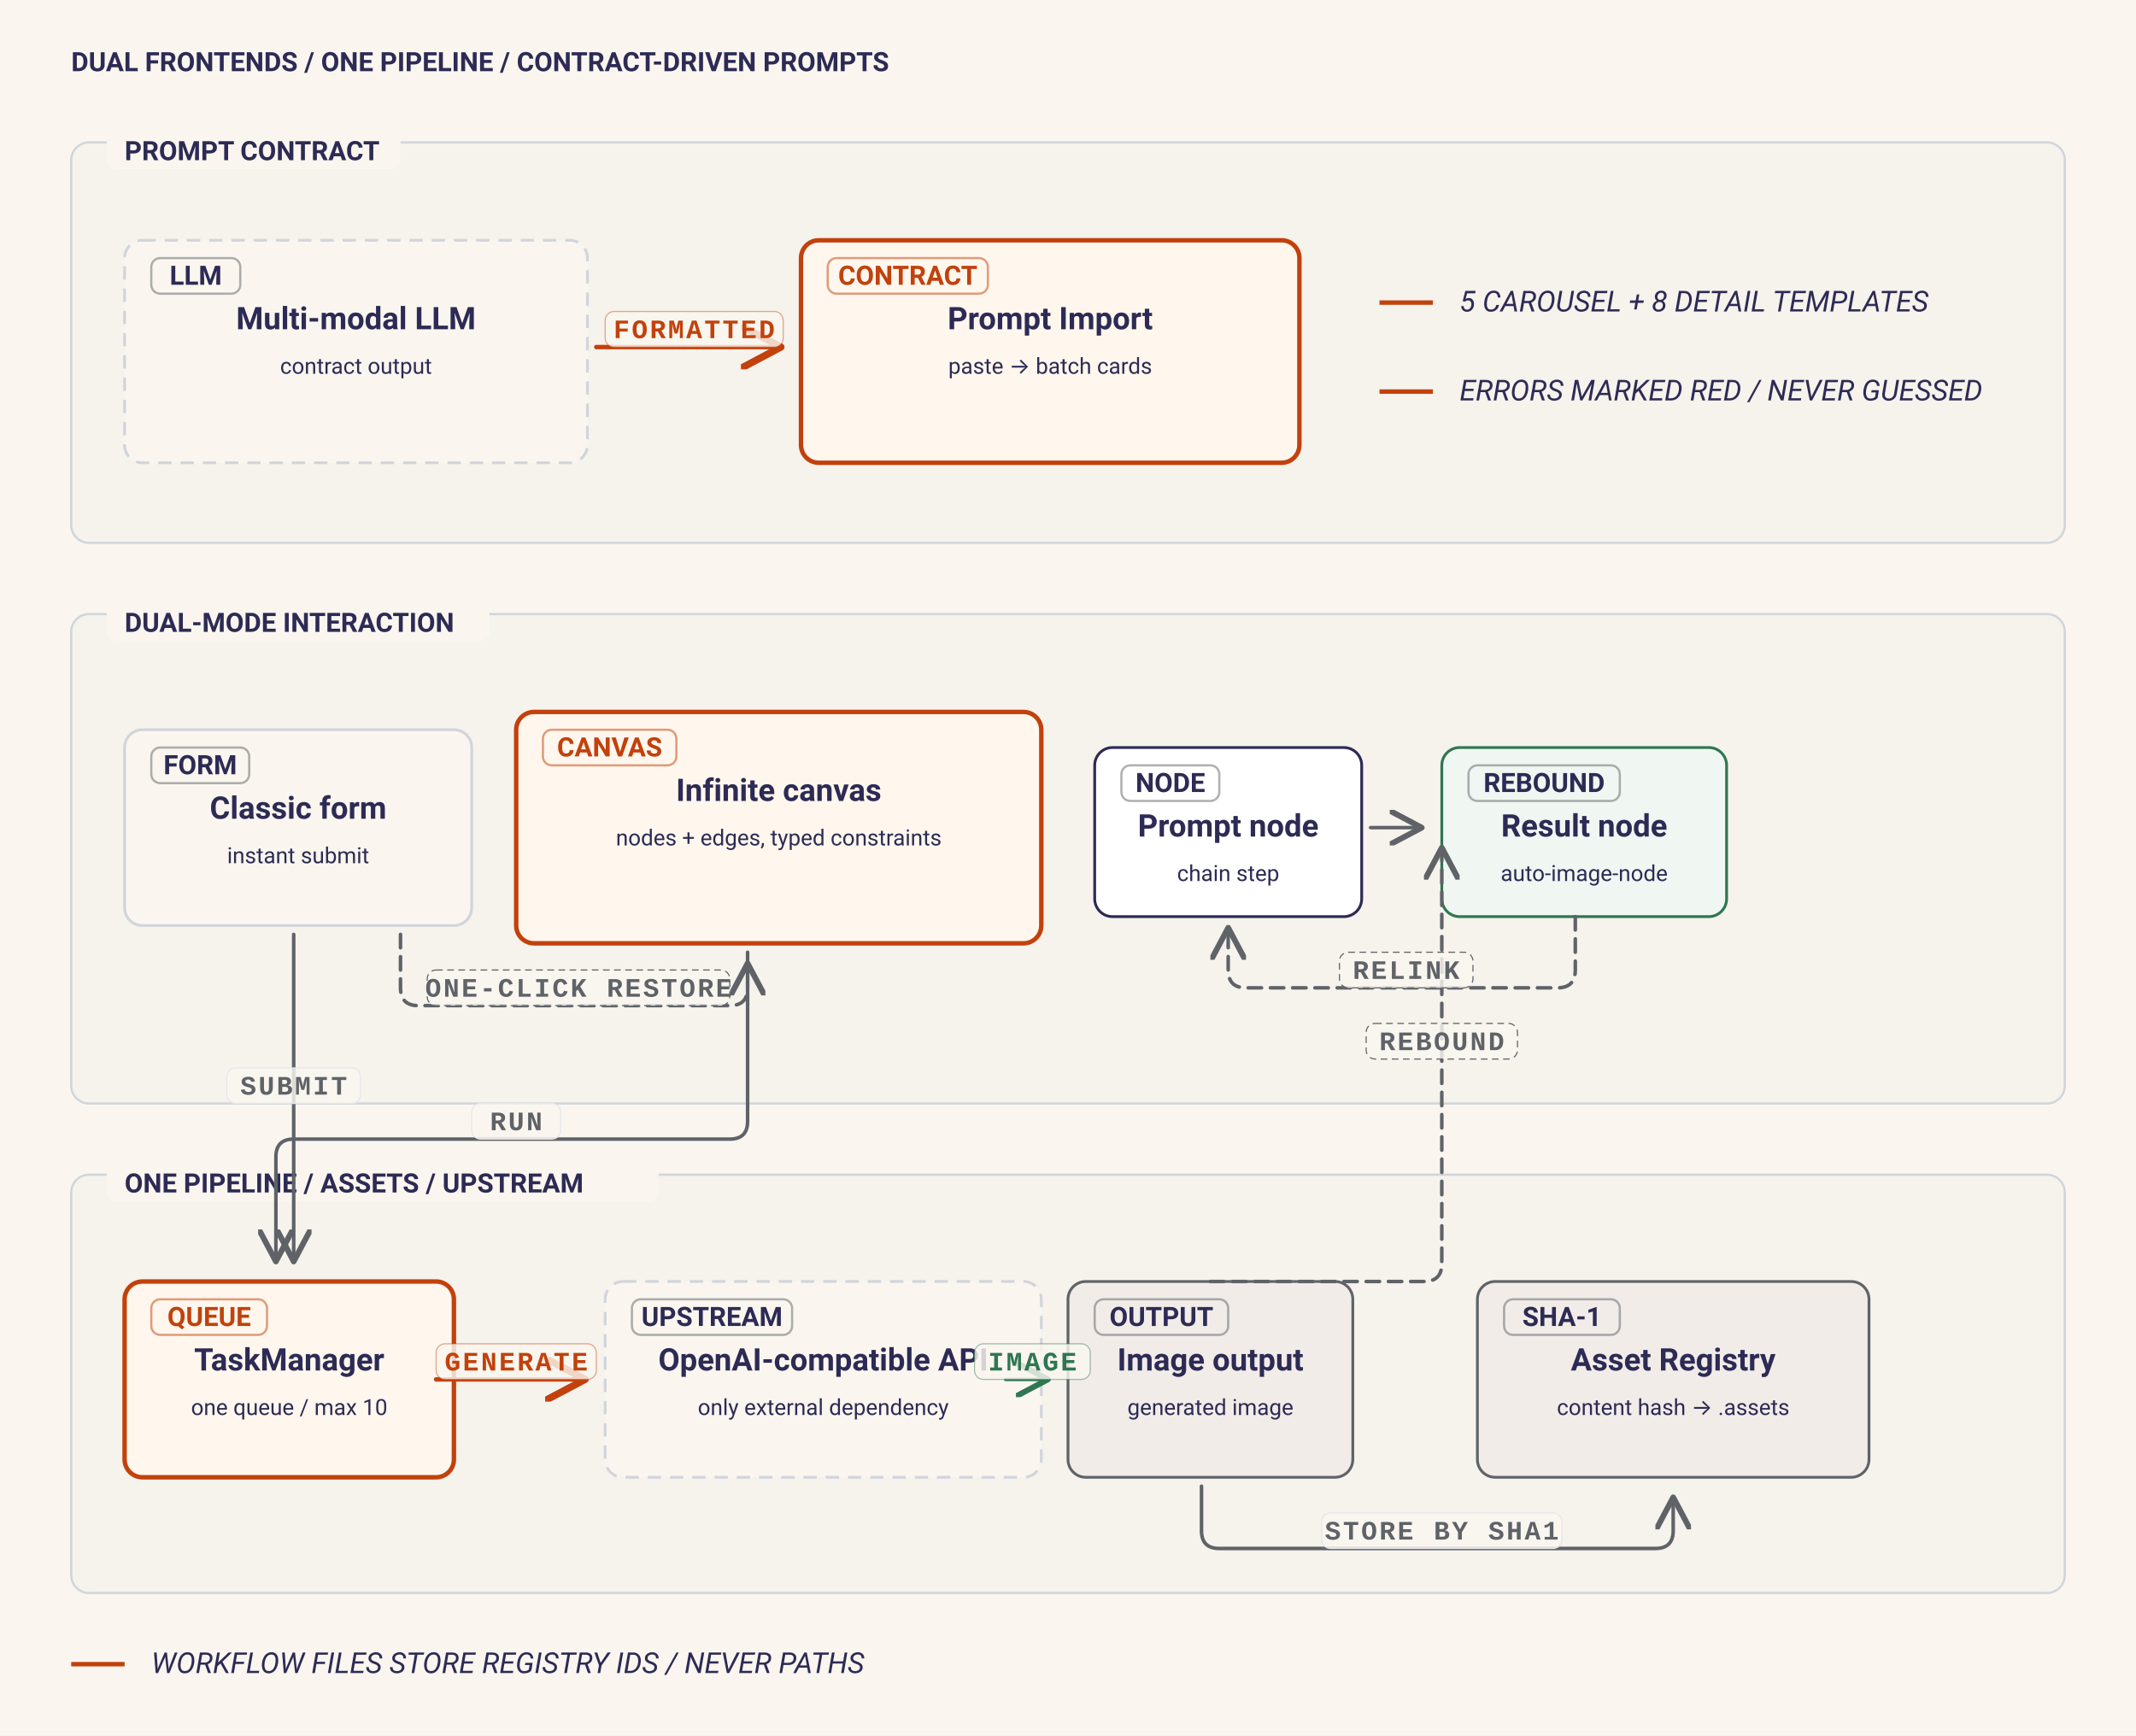
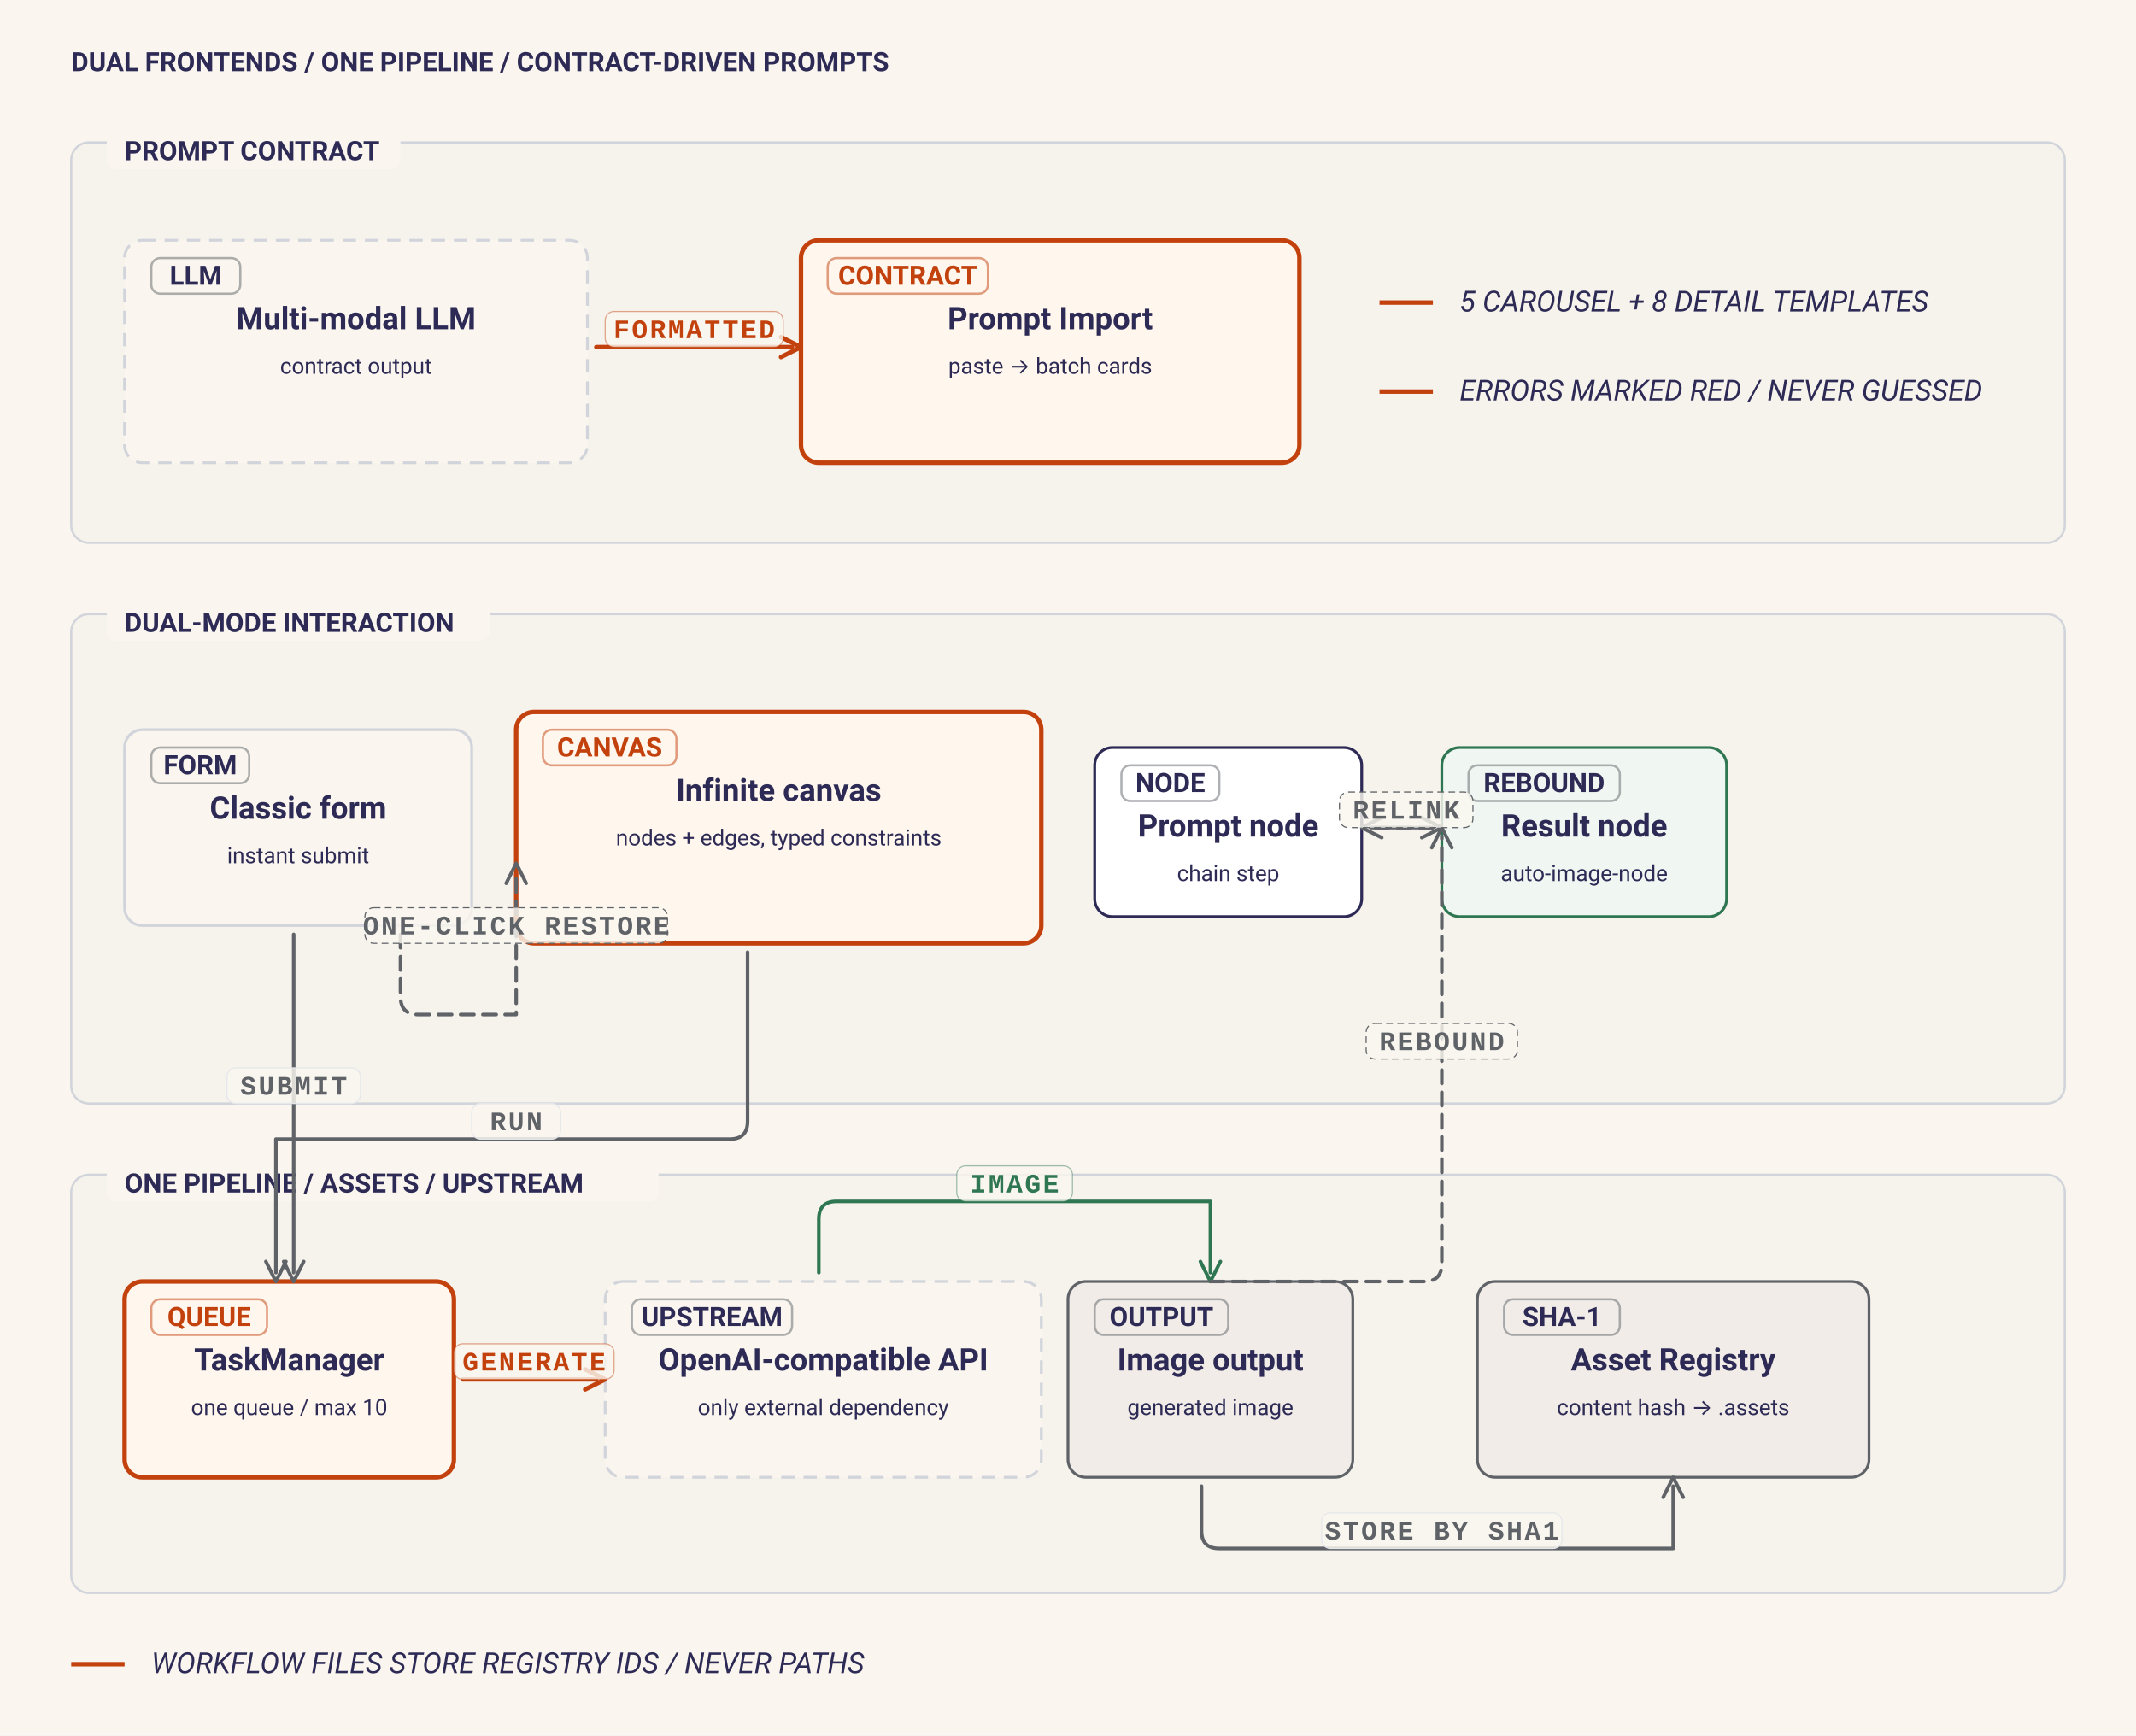
<svg xmlns="http://www.w3.org/2000/svg" class="editorial-diagram editorial-diagram-imagora diagram-typography-expanded" viewBox="0 0 960 780" width="100%" role="img" aria-labelledby="imagora-title imagora-desc" preserveAspectRatio="xMidYMid meet">
  <defs>
    <marker id="imagora-arrow-default" markerWidth="10" markerHeight="10" refX="9" refY="5" orient="auto-start-reverse">
      <path d="M0.5,0.5 L9,5 L0.5,9.5" fill="none" stroke="#5f6368" stroke-width="1.6" stroke-linecap="round" stroke-linejoin="round" />
    </marker>
    <marker id="imagora-arrow-accent" markerWidth="10" markerHeight="10" refX="9" refY="5" orient="auto-start-reverse">
      <path d="M0.5,0.5 L9,5 L0.5,9.5" fill="none" stroke="#c2410c" stroke-width="1.6" stroke-linecap="round" stroke-linejoin="round" />
    </marker>
    <marker id="imagora-arrow-success" markerWidth="10" markerHeight="10" refX="9" refY="5" orient="auto-start-reverse">
      <path d="M0.5,0.5 L9,5 L0.5,9.5" fill="none" stroke="#2f7652" stroke-width="1.6" stroke-linecap="round" stroke-linejoin="round" />
    </marker>
    <marker id="imagora-arrow-danger" markerWidth="10" markerHeight="10" refX="9" refY="5" orient="auto-start-reverse">
      <path d="M0.5,0.5 L9,5 L0.5,9.5" fill="none" stroke="#a34444" stroke-width="1.6" stroke-linecap="round" stroke-linejoin="round" />
    </marker>
  </defs>
  <style>
.editorial-diagram text{font-family:-apple-system,BlinkMacSystemFont,'Segoe UI',Roboto,'Noto Sans SC',sans-serif;fill:#2d2b55;letter-spacing:0}
.zone&gt;rect:first-child{fill:#2d2b55;fill-opacity:.018;stroke:#d1d5db;stroke-width:1}
.zone-label-mask{fill:#faf6ef}
.connector-label rect{fill:#faf6ef;fill-opacity:.82}
.zone-label,.node-tag,.connector-label text,.label-eyebrow{font-family:'SFMono-Regular',Consolas,'Liberation Mono','Noto Sans Mono CJK SC',monospace;font-size:11px;font-weight:600;letter-spacing:.08em;fill:#5f6368}
.lane rect{fill:#faf6ef;stroke:#e5e7eb;stroke-width:1}.lane-tinted rect{fill:#2d2b55;fill-opacity:.018}
.lane line{stroke:#d1d5db;stroke-width:1}.lane-label{font-family:'SFMono-Regular',Consolas,'Liberation Mono','Noto Sans Mono CJK SC',monospace;font-size:11px;font-weight:600;fill:#5f6368;letter-spacing:.06em}
.connector{fill:none;stroke:#5f6368;stroke-width:1.6;stroke-linejoin:round;stroke-linecap:round}
.connector-accent{stroke:#c2410c;stroke-width:2}
.connector-success{stroke:#2f7652}.connector-danger{stroke:#a34444}
.connector-dashed{stroke-dasharray:6 4}
.node-mask,.decision-mask{fill:#faf6ef;stroke:none}
.node-box{fill:#ffffff;stroke:#2d2b55;stroke-width:1.25}
.node-muted .node-box{fill:#faf6ef;stroke:#d1d5db}
.node-store .node-box{fill:#2d2b55;fill-opacity:.045;stroke:#5f6368}
.node-optional .node-box{fill:#faf6ef;stroke:#d1d5db;stroke-dasharray:6 4}
.node-focal .node-box{fill:#fff7ed;stroke:#c2410c;stroke-width:2}
.node-success .node-box{fill:#f0f7f2;stroke:#2f7652}
.node-danger .node-box{fill:#fdf2f2;stroke:#a34444}
.node-tag-box{fill:none;stroke:#5f6368;stroke-opacity:.5}
.node-focal .node-tag-box{stroke:#c2410c}.node-focal .node-tag{fill:#c2410c}
.node-title,.decision-title{font-size:13px;font-weight:650}
.node-subtitle,.decision-subtitle{font-family:'SFMono-Regular',Consolas,'Liberation Mono','Noto Sans Mono CJK SC',monospace;font-size:10px;fill:#5f6368}
.decision-box{fill:#ffffff;stroke:#2d2b55;stroke-width:1.25}
.decision-focal .decision-box{fill:#fff7ed;stroke:#c2410c;stroke-width:2}
.connector-label rect{stroke:#e5e7eb;stroke-width:.5}
.connector-label-accent rect{stroke:#c2410c;stroke-opacity:.45}.connector-label-accent text{fill:#c2410c}
.connector-label-success rect{stroke:#2f7652;stroke-opacity:.45}.connector-label-success text{fill:#2f7652}
.connector-label-danger rect{stroke:#a34444;stroke-opacity:.45}.connector-label-danger text{fill:#a34444}
.connector-label-dashed rect{stroke:#5f6368;stroke-dasharray:3 2}.connector-label-dashed text{fill:#5f6368}
.annotation line{stroke:#c2410c;stroke-width:2}.annotation text{font-size:12px;font-style:italic}
.label-metric{font-family:'SFMono-Regular',Consolas,'Liberation Mono','Noto Sans Mono CJK SC',monospace;font-size:12px;font-weight:600;fill:#c2410c}
.step-header rect{fill:#2d2b55;fill-opacity:.1}.step-header text{font-family:'SFMono-Regular',Consolas,'Liberation Mono','Noto Sans Mono CJK SC',monospace;font-size:11px;font-weight:600;fill:#5f6368}
.step-header .step-label{letter-spacing:.06em}.step-focal rect{fill:#f97316;fill-opacity:.16}.step-focal text{fill:#c2410c}
.diagram-typography-expanded .zone-label,.diagram-typography-expanded .node-tag,.diagram-typography-expanded .connector-label text,.diagram-typography-expanded .label-eyebrow{font-size:12px}
.diagram-typography-expanded .node-title,.diagram-typography-expanded .decision-title{font-size:14px}
.diagram-typography-expanded .node-subtitle,.diagram-typography-expanded .decision-subtitle{font-size:10px}
.diagram-typography-expanded .annotation text{font-size:13px}
</style>
  <rect width="960" height="780" fill="#faf6ef" />
  <g class="zone">
    <rect x="32" y="64" width="896" height="180" rx="8" />
    <rect class="zone-label-mask" x="48" y="60" width="132" height="16" rx="4" />
    <text class="zone-label" x="56" y="72">PROMPT CONTRACT</text>
  </g>
  <g class="zone">
    <rect x="32" y="276" width="896" height="220" rx="8" />
    <rect class="zone-label-mask" x="48" y="272" width="172" height="16" rx="4" />
    <text class="zone-label" x="56" y="284">DUAL-MODE INTERACTION</text>
  </g>
  <g class="zone">
    <rect x="32" y="528" width="896" height="188" rx="8" />
    <rect class="zone-label-mask" x="48" y="524" width="248" height="16" rx="4" />
    <text class="zone-label" x="56" y="536">ONE PIPELINE / ASSETS / UPSTREAM</text>
  </g>
  <g class="node node-optional">
    <rect class="node-mask" x="56" y="108" width="208" height="100" rx="8" />
    <rect class="node-box" x="56" y="108" width="208" height="100" rx="8" />
    <rect class="node-tag-box" x="68" y="116" width="40" height="16" rx="4" />
    <text class="node-tag" x="88" y="128" text-anchor="middle">LLM</text>
    <text class="node-title" text-anchor="middle">
      <tspan x="160" y="148">Multi-modal LLM</tspan>
    </text>
    <text class="node-subtitle" text-anchor="middle">
      <tspan x="160" y="168">contract output</tspan>
    </text>
  </g>
  <g class="node node-focal">
    <rect class="node-mask" x="360" y="108" width="224" height="100" rx="8" />
    <rect class="node-box" x="360" y="108" width="224" height="100" rx="8" />
    <rect class="node-tag-box" x="372" y="116" width="72" height="16" rx="4" />
    <text class="node-tag" x="408" y="128" text-anchor="middle">CONTRACT</text>
    <text class="node-title" text-anchor="middle">
      <tspan x="472" y="148">Prompt Import</tspan>
    </text>
    <text class="node-subtitle" text-anchor="middle">
      <tspan x="472" y="168">paste → batch cards</tspan>
    </text>
  </g>
  <g class="node node-muted">
    <rect class="node-mask" x="56" y="328" width="156" height="88" rx="8" />
    <rect class="node-box" x="56" y="328" width="156" height="88" rx="8" />
    <rect class="node-tag-box" x="68" y="336" width="44" height="16" rx="4" />
    <text class="node-tag" x="90" y="348" text-anchor="middle">FORM</text>
    <text class="node-title" text-anchor="middle">
      <tspan x="134" y="368">Classic form</tspan>
    </text>
    <text class="node-subtitle" text-anchor="middle">
      <tspan x="134" y="388">instant submit</tspan>
    </text>
  </g>
  <g class="node node-focal">
    <rect class="node-mask" x="232" y="320" width="236" height="104" rx="8" />
    <rect class="node-box" x="232" y="320" width="236" height="104" rx="8" />
    <rect class="node-tag-box" x="244" y="328" width="60" height="16" rx="4" />
    <text class="node-tag" x="274" y="340" text-anchor="middle">CANVAS</text>
    <text class="node-title" text-anchor="middle">
      <tspan x="350" y="360">Infinite canvas</tspan>
    </text>
    <text class="node-subtitle" text-anchor="middle">
      <tspan x="350" y="380">nodes + edges, typed constraints</tspan>
    </text>
  </g>
  <g class="node node-default">
    <rect class="node-mask" x="492" y="336" width="120" height="76" rx="8" />
    <rect class="node-box" x="492" y="336" width="120" height="76" rx="8" />
    <rect class="node-tag-box" x="504" y="344" width="44" height="16" rx="4" />
    <text class="node-tag" x="526" y="356" text-anchor="middle">NODE</text>
    <text class="node-title" text-anchor="middle">
      <tspan x="552" y="376">Prompt node</tspan>
    </text>
    <text class="node-subtitle" text-anchor="middle">
      <tspan x="552" y="396">chain step</tspan>
    </text>
  </g>
  <g class="node node-success">
    <rect class="node-mask" x="648" y="336" width="128" height="76" rx="8" />
    <rect class="node-box" x="648" y="336" width="128" height="76" rx="8" />
    <rect class="node-tag-box" x="660" y="344" width="68" height="16" rx="4" />
    <text class="node-tag" x="694" y="356" text-anchor="middle">REBOUND</text>
    <text class="node-title" text-anchor="middle">
      <tspan x="712" y="376">Result node</tspan>
    </text>
    <text class="node-subtitle" text-anchor="middle">
      <tspan x="712" y="396">auto-image-node</tspan>
    </text>
  </g>
  <g class="node node-focal">
    <rect class="node-mask" x="56" y="576" width="148" height="88" rx="8" />
    <rect class="node-box" x="56" y="576" width="148" height="88" rx="8" />
    <rect class="node-tag-box" x="68" y="584" width="52" height="16" rx="4" />
    <text class="node-tag" x="94" y="596" text-anchor="middle">QUEUE</text>
    <text class="node-title" text-anchor="middle">
      <tspan x="130" y="616">TaskManager</tspan>
    </text>
    <text class="node-subtitle" text-anchor="middle">
      <tspan x="130" y="636">one queue / max 10</tspan>
    </text>
  </g>
  <g class="node node-optional">
    <rect class="node-mask" x="272" y="576" width="196" height="88" rx="8" />
    <rect class="node-box" x="272" y="576" width="196" height="88" rx="8" />
    <rect class="node-tag-box" x="284" y="584" width="72" height="16" rx="4" />
    <text class="node-tag" x="320" y="596" text-anchor="middle">UPSTREAM</text>
    <text class="node-title" text-anchor="middle">
      <tspan x="370" y="616">OpenAI-compatible API</tspan>
    </text>
    <text class="node-subtitle" text-anchor="middle">
      <tspan x="370" y="636">only external dependency</tspan>
    </text>
  </g>
  <g class="node node-store">
    <rect class="node-mask" x="480" y="576" width="128" height="88" rx="8" />
    <rect class="node-box" x="480" y="576" width="128" height="88" rx="8" />
    <rect class="node-tag-box" x="492" y="584" width="60" height="16" rx="4" />
    <text class="node-tag" x="522" y="596" text-anchor="middle">OUTPUT</text>
    <text class="node-title" text-anchor="middle">
      <tspan x="544" y="616">Image output</tspan>
    </text>
    <text class="node-subtitle" text-anchor="middle">
      <tspan x="544" y="636">generated image</tspan>
    </text>
  </g>
  <g class="node node-store">
    <rect class="node-mask" x="664" y="576" width="176" height="88" rx="8" />
    <rect class="node-box" x="664" y="576" width="176" height="88" rx="8" />
    <rect class="node-tag-box" x="676" y="584" width="52" height="16" rx="4" />
    <text class="node-tag" x="702" y="596" text-anchor="middle">SHA-1</text>
    <text class="node-title" text-anchor="middle">
      <tspan x="752" y="616">Asset Registry</tspan>
    </text>
    <text class="node-subtitle" text-anchor="middle">
      <tspan x="752" y="636">content hash → .assets</tspan>
    </text>
  </g>
-   <path class="connector connector-accent" d="M 268 156 L 351 156" marker-end="url(#imagora-arrow-accent)" />
-   <path class="connector connector-default" d="M 616 372 L 639 372" marker-end="url(#imagora-arrow-default)" />
-   <path class="connector connector-dashed" d="M 708 412 L 708 436 Q 708 444 700 444 L 560 444 Q 552 444 552 436 L 552 417" marker-end="url(#imagora-arrow-default)" />
-   <path class="connector connector-dashed" d="M 180 420 L 180 444 Q 180 452 188 452 L 328 452 Q 336 452 336 444 L 336 433" marker-end="url(#imagora-arrow-default)" />
-   <path class="connector connector-default" d="M 132 420 L 132 567" marker-end="url(#imagora-arrow-default)" />
-   <path class="connector connector-default" d="M 336 428 L 336 504 Q 336 512 328 512 L 132 512 Q 124 512 124 520 L 124 567" marker-end="url(#imagora-arrow-default)" />
-   <path class="connector connector-accent" d="M 196 620 L 263 620" marker-end="url(#imagora-arrow-accent)" />
-   <path class="connector connector-success" d="M 452 620 L 471 620" marker-end="url(#imagora-arrow-success)" />
-   <path class="connector connector-dashed" d="M 544 576 L 640 576 Q 648 576 648 568 L 648 381" marker-end="url(#imagora-arrow-default)" />
-   <path class="connector connector-default" d="M 540 668 L 540 688 Q 540 696 548 696 L 744 696 Q 752 696 752 688 L 752 673" marker-end="url(#imagora-arrow-default)" />
+   <path class="connector connector-accent" d="M 268 156 L 356 156" />
+   <path class="connector connector-accent" d="M 351 151.5 L 360 156 L 351 160.5" fill="none" stroke-linecap="round" stroke-linejoin="round" stroke-width="2" />
+   <path class="connector connector-default" d="M 616 372 L 644 372" />
+   <path class="connector" d="M 639 367.5 L 648 372 L 639 376.5" fill="none" stroke-linecap="round" stroke-linejoin="round" stroke-width="1.6" />
+   <path class="connector connector-dashed" d="M 644 372 L 616 372" />
+   <path class="connector" d="M 621 367.5 L 612 372 L 621 376.5" fill="none" stroke-linecap="round" stroke-linejoin="round" stroke-width="1.6" />
+   <path class="connector connector-dashed" d="M 180 420 L 180 448 Q 180 456 188 456 L 232 456 L 232 392" />
+   <path class="connector" d="M 227.5 397 L 232 388 L 236.5 397" fill="none" stroke-linecap="round" stroke-linejoin="round" stroke-width="1.6" />
+   <path class="connector connector-default" d="M 132 420 L 132 572" />
+   <path class="connector" d="M 127.5 567 L 132 576 L 136.5 567" fill="none" stroke-linecap="round" stroke-linejoin="round" stroke-width="1.6" />
+   <path class="connector connector-default" d="M 336 428 L 336 504 Q 336 512 328 512 L 124 512 L 124 572" />
+   <path class="connector" d="M 119.5 567 L 124 576 L 128.5 567" fill="none" stroke-linecap="round" stroke-linejoin="round" stroke-width="1.6" />
+   <path class="connector connector-accent" d="M 208 620 L 268 620" />
+   <path class="connector connector-accent" d="M 263 615.5 L 272 620 L 263 624.5" fill="none" stroke-linecap="round" stroke-linejoin="round" stroke-width="2" />
+   <path class="connector connector-success" d="M 368 572 L 368 548 Q 368 540 376 540 L 544 540 L 544 572" />
+   <path class="connector connector-success" d="M 539.5 567 L 544 576 L 548.5 567" fill="none" stroke-linecap="round" stroke-linejoin="round" stroke-width="1.6" />
+   <path class="connector connector-dashed" d="M 544 576 L 640 576 Q 648 576 648 568 L 648 376" />
+   <path class="connector" d="M 643.5 381 L 648 372 L 652.5 381" fill="none" stroke-linecap="round" stroke-linejoin="round" stroke-width="1.6" />
+   <path class="connector connector-default" d="M 540 668 L 540 688 Q 540 696 548 696 L 752 696 L 752 668" />
+   <path class="connector" d="M 747.5 673 L 752 664 L 756.5 673" fill="none" stroke-linecap="round" stroke-linejoin="round" stroke-width="1.6" />
  <text class="label label-eyebrow" x="32" y="32" text-anchor="start">DUAL FRONTENDS / ONE PIPELINE / CONTRACT-DRIVEN PROMPTS</text>
  <g class="connector-label connector-label-accent">
    <rect x="272" y="140" width="80" height="16" rx="4" />
    <text x="312" y="152" text-anchor="middle">FORMATTED</text>
  </g>
  <g class="annotation">
    <line x1="620" y1="136" x2="644" y2="136" />
    <text x="656" y="140">5 CAROUSEL + 8 DETAIL TEMPLATES</text>
  </g>
  <g class="annotation">
    <line x1="620" y1="176" x2="644" y2="176" />
    <text x="656" y="180">ERRORS MARKED RED / NEVER GUESSED</text>
  </g>
  <g class="connector-label connector-label-dashed">
-     <rect x="602" y="428" width="60" height="16" rx="4" />
-     <text x="632" y="440" text-anchor="middle">RELINK</text>
+     <rect x="602" y="356" width="60" height="16" rx="4" />
+     <text x="632" y="368" text-anchor="middle">RELINK</text>
  </g>
  <g class="connector-label connector-label-dashed">
-     <rect x="192" y="436" width="136" height="16" rx="4" />
-     <text x="260" y="448" text-anchor="middle">ONE-CLICK RESTORE</text>
+     <rect x="164" y="408" width="136" height="16" rx="4" />
+     <text x="232" y="420" text-anchor="middle">ONE-CLICK RESTORE</text>
  </g>
  <g class="connector-label connector-label-default">
    <rect x="102" y="480" width="60" height="16" rx="4" />
    <text x="132" y="492" text-anchor="middle">SUBMIT</text>
  </g>
  <g class="connector-label connector-label-default">
    <rect x="212" y="496" width="40" height="16" rx="4" />
    <text x="232" y="508" text-anchor="middle">RUN</text>
  </g>
  <g class="connector-label connector-label-accent">
-     <rect x="196" y="604" width="72" height="16" rx="4" />
-     <text x="232" y="616" text-anchor="middle">GENERATE</text>
+     <rect x="204" y="604" width="72" height="16" rx="4" />
+     <text x="240" y="616" text-anchor="middle">GENERATE</text>
  </g>
  <g class="connector-label connector-label-success">
-     <rect x="438" y="604" width="52" height="16" rx="4" />
-     <text x="464" y="616" text-anchor="middle">IMAGE</text>
+     <rect x="430" y="524" width="52" height="16" rx="4" />
+     <text x="456" y="536" text-anchor="middle">IMAGE</text>
  </g>
  <g class="connector-label connector-label-dashed">
    <rect x="614" y="460" width="68" height="16" rx="4" />
    <text x="648" y="472" text-anchor="middle">REBOUND</text>
  </g>
  <g class="connector-label connector-label-default">
    <rect x="594" y="680" width="108" height="16" rx="4" />
    <text x="648" y="692" text-anchor="middle">STORE BY SHA1</text>
  </g>
  <g class="annotation">
    <line x1="32" y1="748" x2="56" y2="748" />
    <text x="68" y="752">WORKFLOW FILES STORE REGISTRY IDS / NEVER PATHS</text>
  </g>
</svg>
